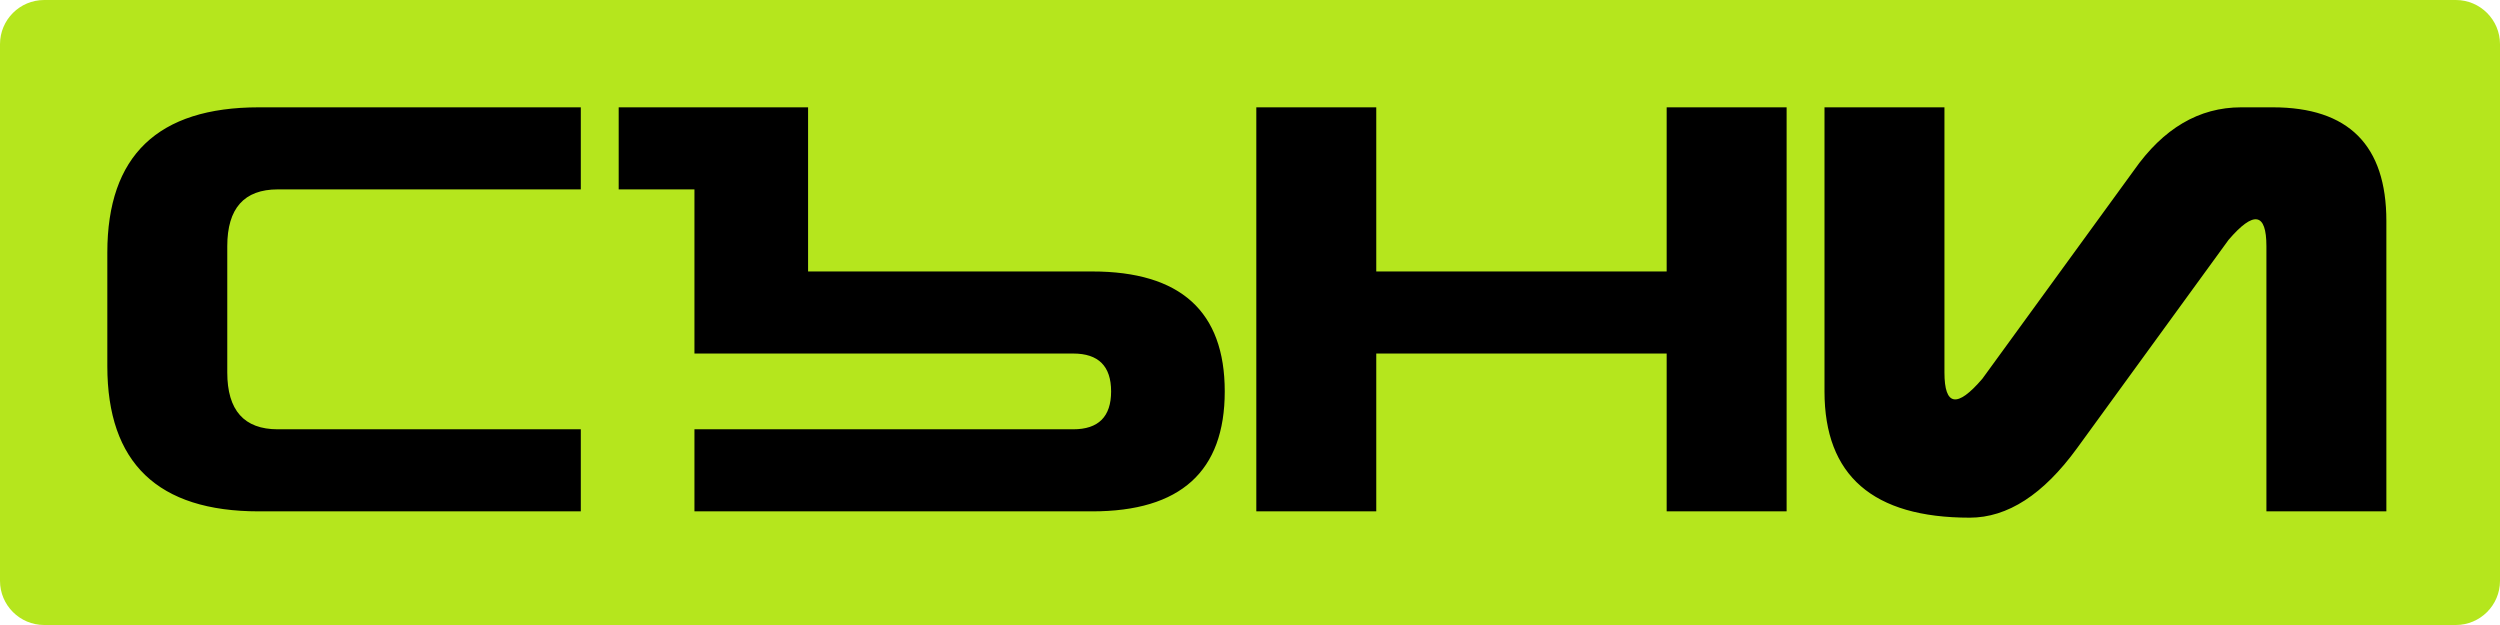
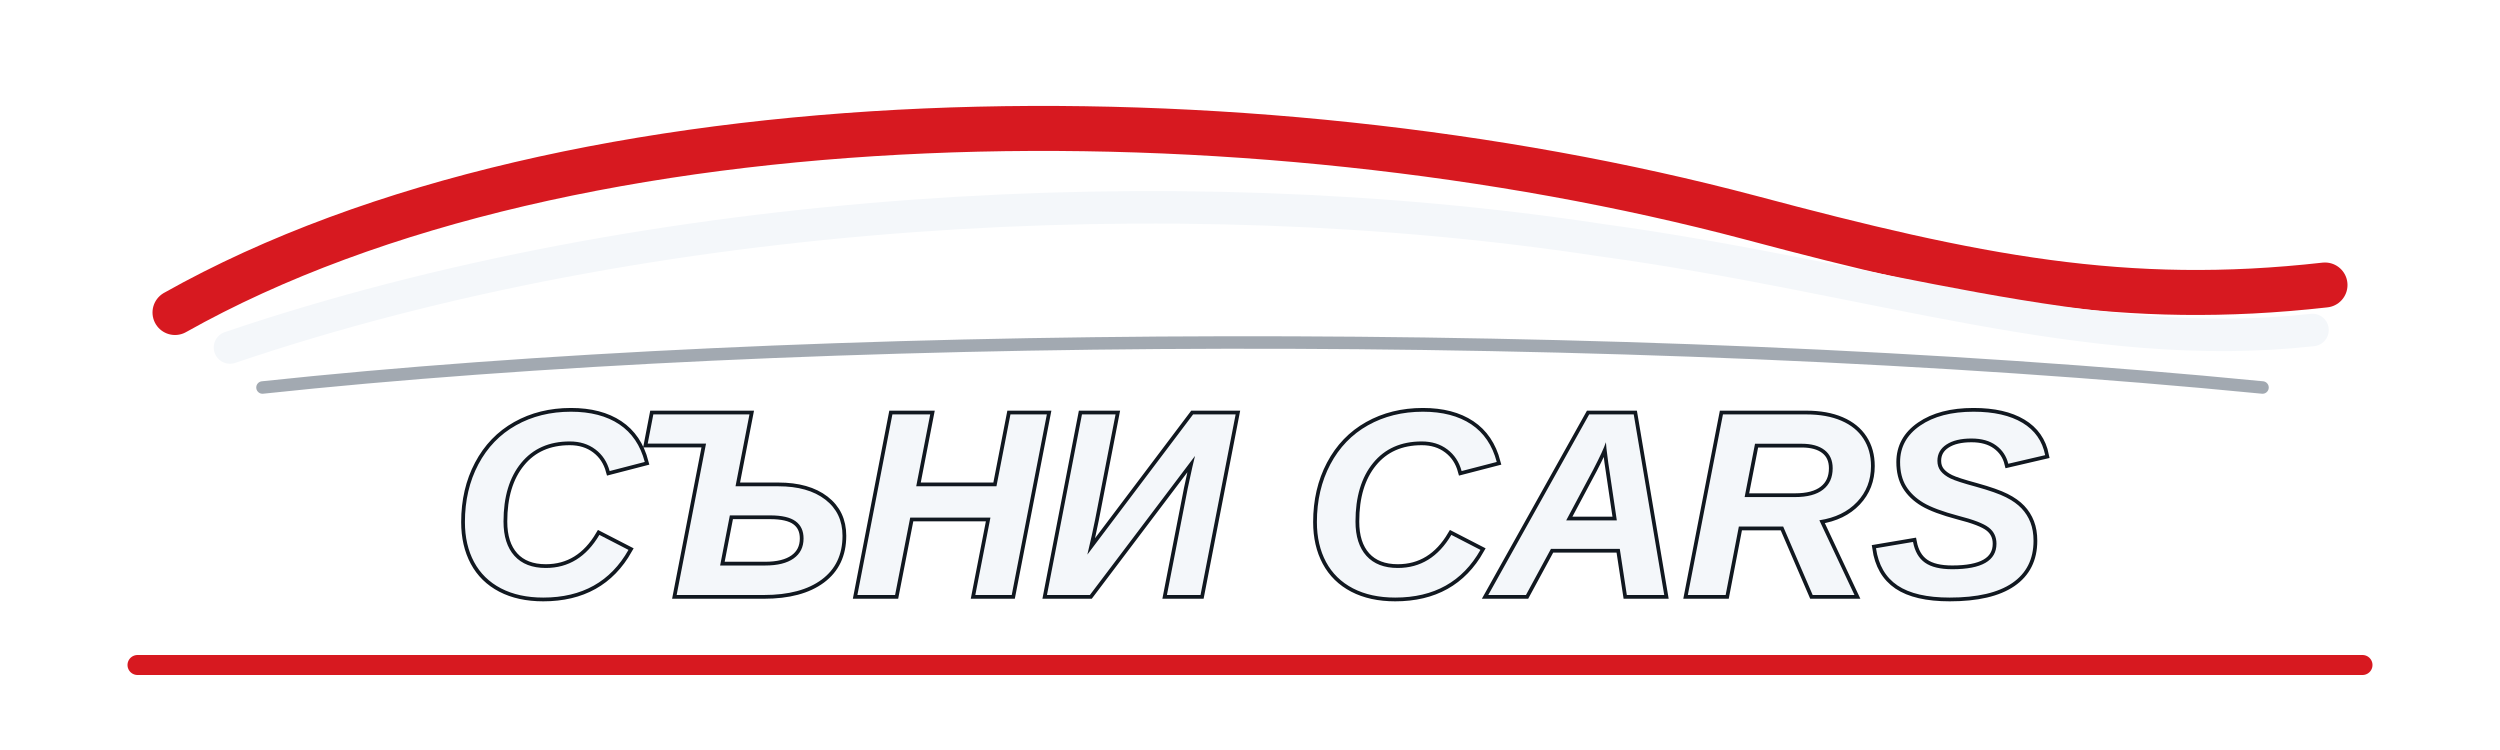
- <svg xmlns="http://www.w3.org/2000/svg" viewBox="96 71 396 99" role="img" aria-labelledby="title">
-   <rect x="96" y="71" width="396" height="99" rx="7" fill="#B5E61D" />
-   <path fill="#000" fill-rule="evenodd" d="M385 88H404V130Q404 138 410 131L434 98Q441 88 451 88H456Q474 88 474 106V152H455V110Q455 102 449 109L425 142Q417 153 408 153Q385 153 385 133Z M295 88H314V114H360V88H379V152H360V127H314V152H295Z M194 88H224V114H269Q290 114 290 133Q290 152 269 152H206V139H266Q272 139 272 133Q272 127 266 127H206V101H194Z M137 88H188V101H140Q132 101 132 110V130Q132 139 140 139H188V152H137Q113 152 113 129V111Q113 88 137 88Z" />
+ <svg xmlns="http://www.w3.org/2000/svg" viewBox="0 0 1000 300" role="img" aria-labelledby="t d">
+   <path d="M70 125C230 35 500 34 700 87C790 111 850 123 930 114" fill="none" stroke="#d71920" stroke-width="18" stroke-linecap="round" />
+   <path d="M92 139C260 82 470 70 640 96C750 111 835 142 925 132" fill="none" stroke="#f4f7fa" stroke-width="13" stroke-linecap="round" />
+   <path d="M105 155C320 132 650 130 905 155" fill="none" stroke="#8b949e" stroke-width="5" stroke-linecap="round" opacity=".8" />
+   <text x="500" y="238" text-anchor="middle" font-family="Arial Black,Arial,sans-serif" font-size="105" font-weight="900" font-style="italic" fill="#f4f7fa" stroke="#111820" stroke-width="3" paint-order="stroke fill">СЪНИ CARS</text>
+   <path d="M55 266H945" stroke="#d71920" stroke-width="8" stroke-linecap="round" />
</svg>
